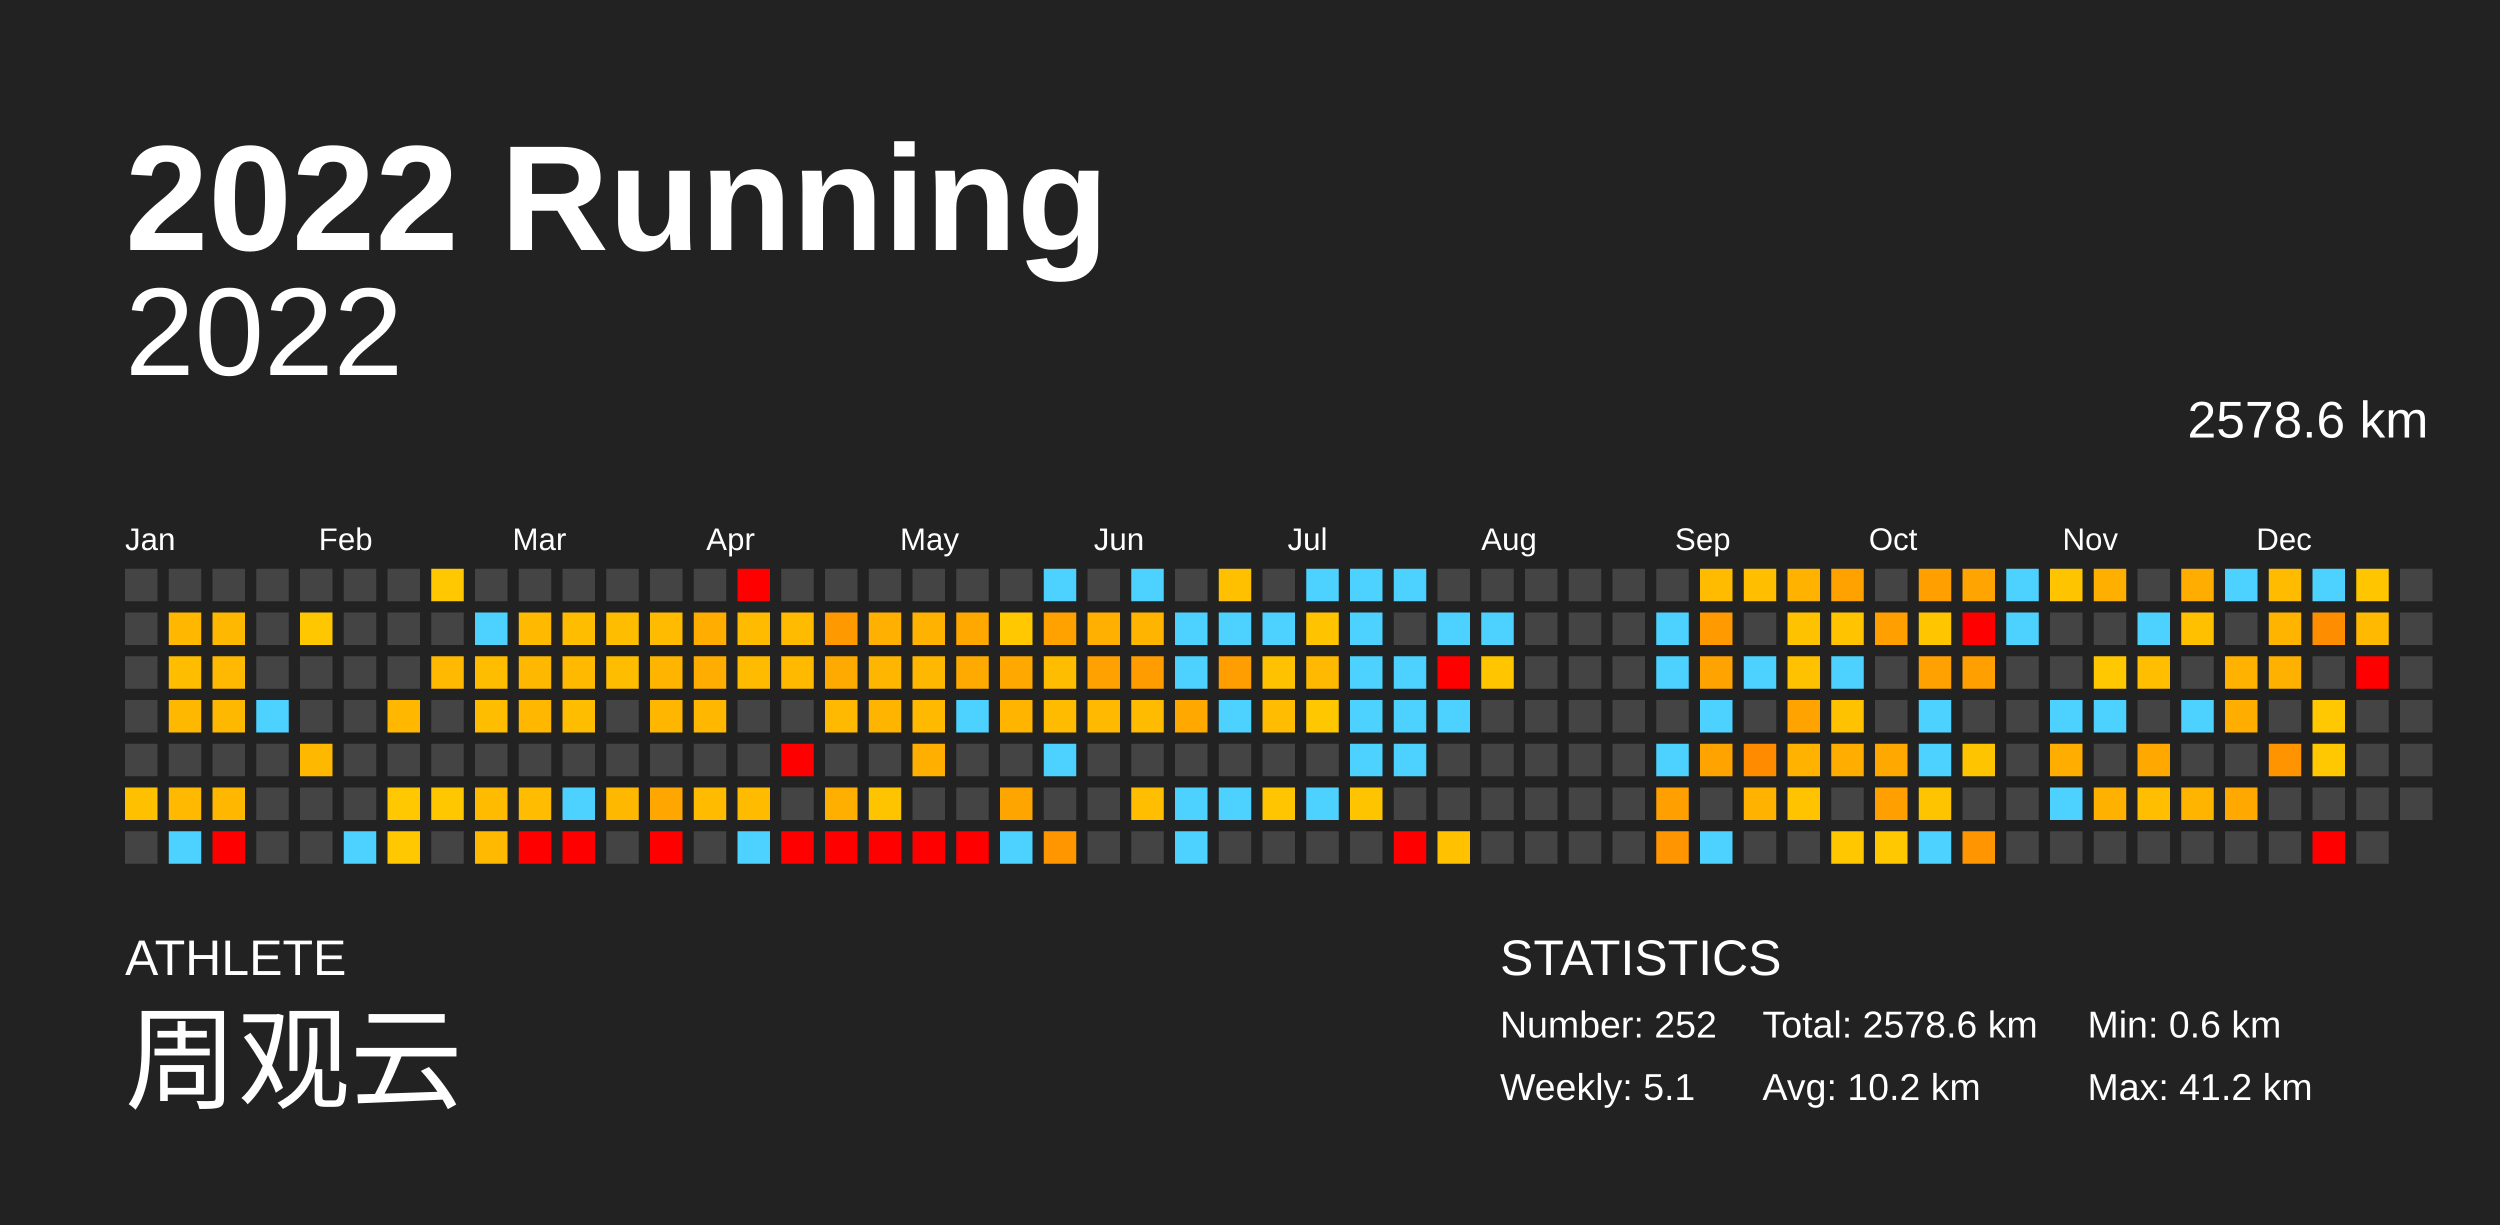
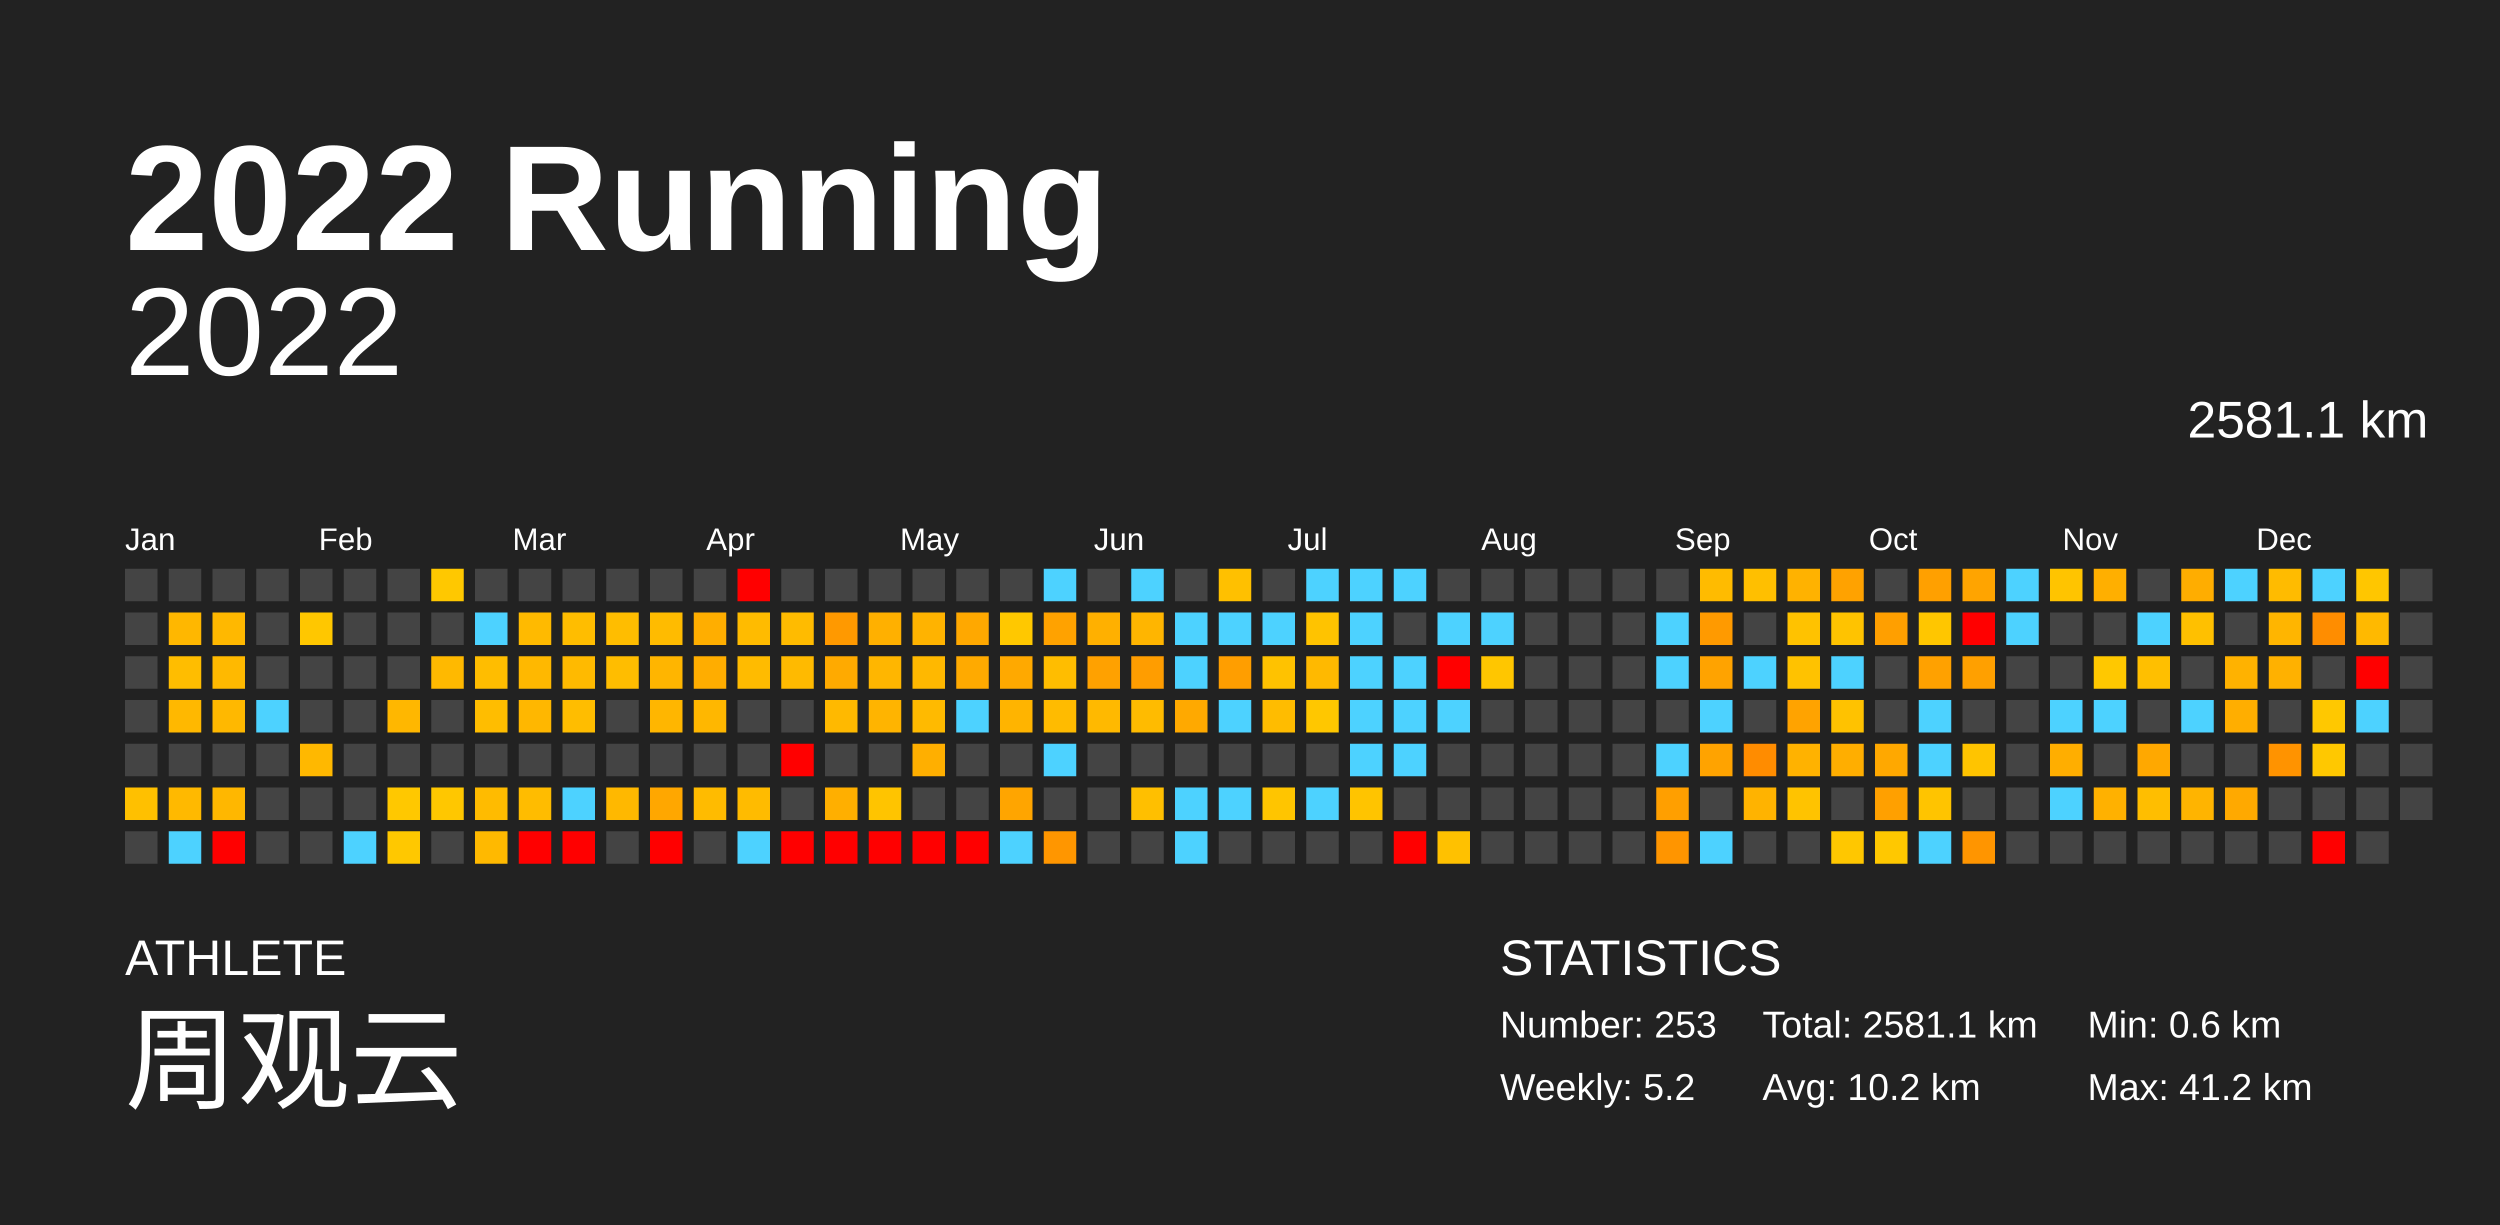
<svg xmlns="http://www.w3.org/2000/svg" baseProfile="full" height="98mm" version="1.1" viewBox="0,0,200,98" width="200mm">
  <defs />
  <rect fill="#222222" height="98" width="200" x="0" y="0" />
  <text fill="#FFFFFF" style="font-size:12px; font-family:Arial; font-weight:bold;" x="10" y="20">2022 Running</text>
  <text fill="#FFFFFF" style="font-size:4px; font-family:Arial" x="10" y="78">ATHLETE</text>
  <text fill="#FFFFFF" style="font-size:9px; font-family:Arial" x="10" y="88">周观云</text>
  <text fill="#FFFFFF" style="font-size:4px; font-family:Arial" x="120" y="78">STATISTICS</text>
-   <text fill="#FFFFFF" style="font-size:3px; font-family:Arial" x="120" y="83">Number: 252</text>
-   <text fill="#FFFFFF" style="font-size:3px; font-family:Arial" x="120" y="88">Weekly: 5.1</text>
-   <text fill="#FFFFFF" style="font-size:3px; font-family:Arial" x="141" y="83">Total: 2578.6 km</text>
+   <text fill="#FFFFFF" style="font-size:3px; font-family:Arial" x="120" y="83">Number: 253</text>
+   <text fill="#FFFFFF" style="font-size:3px; font-family:Arial" x="120" y="88">Weekly: 5.2</text>
+   <text fill="#FFFFFF" style="font-size:3px; font-family:Arial" x="141" y="83">Total: 2581.1 km</text>
  <text fill="#FFFFFF" style="font-size:3px; font-family:Arial" x="141" y="88">Avg: 10.2 km</text>
  <text fill="#FFFFFF" style="font-size:3px; font-family:Arial" x="167" y="83">Min: 0.6 km</text>
  <text fill="#FFFFFF" style="font-size:3px; font-family:Arial" x="167" y="88">Max: 41.2 km</text>
  <text alignment-baseline="hanging" fill="#FFFFFF" style="font-size:10.0px; font-family:Arial;" x="10" y="30">2022</text>
-   <text alignment-baseline="hanging" fill="#FFFFFF" style="font-size:4.125px; font-family:Arial;" x="175" y="35">2578.6 km</text>
+   <text alignment-baseline="hanging" fill="#FFFFFF" style="font-size:4.125px; font-family:Arial;" x="175" y="35">2581.1 km</text>
  <text fill="#FFFFFF" style="font-size:2.5px; font-family:Arial" x="10.0" y="44">Jan</text>
  <text fill="#FFFFFF" style="font-size:2.5px; font-family:Arial" x="25.5" y="44">Feb</text>
  <text fill="#FFFFFF" style="font-size:2.5px; font-family:Arial" x="41.0" y="44">Mar</text>
  <text fill="#FFFFFF" style="font-size:2.5px; font-family:Arial" x="56.5" y="44">Apr</text>
  <text fill="#FFFFFF" style="font-size:2.5px; font-family:Arial" x="72.0" y="44">May</text>
  <text fill="#FFFFFF" style="font-size:2.5px; font-family:Arial" x="87.5" y="44">Jun</text>
  <text fill="#FFFFFF" style="font-size:2.5px; font-family:Arial" x="103.0" y="44">Jul</text>
  <text fill="#FFFFFF" style="font-size:2.5px; font-family:Arial" x="118.5" y="44">Aug</text>
  <text fill="#FFFFFF" style="font-size:2.5px; font-family:Arial" x="134.0" y="44">Sep</text>
  <text fill="#FFFFFF" style="font-size:2.5px; font-family:Arial" x="149.5" y="44">Oct</text>
  <text fill="#FFFFFF" style="font-size:2.5px; font-family:Arial" x="165.0" y="44">Nov</text>
  <text fill="#FFFFFF" style="font-size:2.5px; font-family:Arial" x="180.5" y="44">Dec</text>
  <rect fill="#444444" height="2.6" width="2.6" x="10.0" y="45.5" />
  <rect fill="#444444" height="2.6" width="2.6" x="10.0" y="49.0" />
  <rect fill="#444444" height="2.6" width="2.6" x="10.0" y="52.5" />
  <rect fill="#444444" height="2.6" width="2.6" x="10.0" y="56.0" />
  <rect fill="#444444" height="2.6" width="2.6" x="10.0" y="59.5" />
  <rect fill="#ffc000" height="2.6" width="2.6" x="10.0" y="63.0" />
  <rect fill="#444444" height="2.6" width="2.6" x="10.0" y="66.5" />
  <rect fill="#444444" height="2.6" width="2.6" x="13.5" y="45.5" />
  <rect fill="#ffb700" height="2.6" width="2.6" x="13.5" y="49.0" />
  <rect fill="#ffbd00" height="2.6" width="2.6" x="13.5" y="52.5" />
  <rect fill="#ffb800" height="2.6" width="2.6" x="13.5" y="56.0" />
  <rect fill="#444444" height="2.6" width="2.6" x="13.5" y="59.5" />
  <rect fill="#ffb900" height="2.6" width="2.6" x="13.5" y="63.0" />
  <rect fill="#4dd2ff" height="2.6" width="2.6" x="13.5" y="66.5" />
  <rect fill="#444444" height="2.6" width="2.6" x="17.0" y="45.5" />
  <rect fill="#ffb800" height="2.6" width="2.6" x="17.0" y="49.0" />
  <rect fill="#ffb900" height="2.6" width="2.6" x="17.0" y="52.5" />
  <rect fill="#ffb800" height="2.6" width="2.6" x="17.0" y="56.0" />
  <rect fill="#444444" height="2.6" width="2.6" x="17.0" y="59.5" />
  <rect fill="#ffb700" height="2.6" width="2.6" x="17.0" y="63.0" />
  <rect fill="red" height="2.6" width="2.6" x="17.0" y="66.5" />
  <rect fill="#444444" height="2.6" width="2.6" x="20.5" y="45.5" />
  <rect fill="#444444" height="2.6" width="2.6" x="20.5" y="49.0" />
  <rect fill="#444444" height="2.6" width="2.6" x="20.5" y="52.5" />
  <rect fill="#4dd2ff" height="2.6" width="2.6" x="20.5" y="56.0" />
  <rect fill="#444444" height="2.6" width="2.6" x="20.5" y="59.5" />
  <rect fill="#444444" height="2.6" width="2.6" x="20.5" y="63.0" />
  <rect fill="#444444" height="2.6" width="2.6" x="20.5" y="66.5" />
  <rect fill="#444444" height="2.6" width="2.6" x="24.0" y="45.5" />
  <rect fill="#ffc700" height="2.6" width="2.6" x="24.0" y="49.0" />
  <rect fill="#444444" height="2.6" width="2.6" x="24.0" y="52.5" />
  <rect fill="#444444" height="2.6" width="2.6" x="24.0" y="56.0" />
  <rect fill="#ffb800" height="2.6" width="2.6" x="24.0" y="59.5" />
  <rect fill="#444444" height="2.6" width="2.6" x="24.0" y="63.0" />
  <rect fill="#444444" height="2.6" width="2.6" x="24.0" y="66.5" />
  <rect fill="#444444" height="2.6" width="2.6" x="27.5" y="45.5" />
  <rect fill="#444444" height="2.6" width="2.6" x="27.5" y="49.0" />
  <rect fill="#444444" height="2.6" width="2.6" x="27.5" y="52.5" />
  <rect fill="#444444" height="2.6" width="2.6" x="27.5" y="56.0" />
  <rect fill="#444444" height="2.6" width="2.6" x="27.5" y="59.5" />
  <rect fill="#444444" height="2.6" width="2.6" x="27.5" y="63.0" />
  <rect fill="#4dd2ff" height="2.6" width="2.6" x="27.5" y="66.5" />
  <rect fill="#444444" height="2.6" width="2.6" x="31.0" y="45.5" />
  <rect fill="#444444" height="2.6" width="2.6" x="31.0" y="49.0" />
  <rect fill="#444444" height="2.6" width="2.6" x="31.0" y="52.5" />
  <rect fill="#ffb700" height="2.6" width="2.6" x="31.0" y="56.0" />
  <rect fill="#444444" height="2.6" width="2.6" x="31.0" y="59.5" />
  <rect fill="#ffc800" height="2.6" width="2.6" x="31.0" y="63.0" />
  <rect fill="#ffc800" height="2.6" width="2.6" x="31.0" y="66.5" />
  <rect fill="#ffc800" height="2.6" width="2.6" x="34.5" y="45.5" />
  <rect fill="#444444" height="2.6" width="2.6" x="34.5" y="49.0" />
  <rect fill="#ffb900" height="2.6" width="2.6" x="34.5" y="52.5" />
  <rect fill="#444444" height="2.6" width="2.6" x="34.5" y="56.0" />
  <rect fill="#444444" height="2.6" width="2.6" x="34.5" y="59.5" />
  <rect fill="#ffc700" height="2.6" width="2.6" x="34.5" y="63.0" />
  <rect fill="#444444" height="2.6" width="2.6" x="34.5" y="66.5" />
  <rect fill="#444444" height="2.6" width="2.6" x="38.0" y="45.5" />
  <rect fill="#4dd2ff" height="2.6" width="2.6" x="38.0" y="49.0" />
  <rect fill="#ffbd00" height="2.6" width="2.6" x="38.0" y="52.5" />
  <rect fill="#ffbd00" height="2.6" width="2.6" x="38.0" y="56.0" />
  <rect fill="#444444" height="2.6" width="2.6" x="38.0" y="59.5" />
  <rect fill="#ffbb00" height="2.6" width="2.6" x="38.0" y="63.0" />
  <rect fill="#ffb900" height="2.6" width="2.6" x="38.0" y="66.5" />
  <rect fill="#444444" height="2.6" width="2.6" x="41.5" y="45.5" />
  <rect fill="#ffba00" height="2.6" width="2.6" x="41.5" y="49.0" />
  <rect fill="#ffb800" height="2.6" width="2.6" x="41.5" y="52.5" />
  <rect fill="#ffb700" height="2.6" width="2.6" x="41.5" y="56.0" />
  <rect fill="#444444" height="2.6" width="2.6" x="41.5" y="59.5" />
  <rect fill="#ffbc00" height="2.6" width="2.6" x="41.5" y="63.0" />
  <rect fill="red" height="2.6" width="2.6" x="41.5" y="66.5" />
  <rect fill="#444444" height="2.6" width="2.6" x="45.0" y="45.5" />
  <rect fill="#ffbd00" height="2.6" width="2.6" x="45.0" y="49.0" />
  <rect fill="#ffba00" height="2.6" width="2.6" x="45.0" y="52.5" />
  <rect fill="#ffbd00" height="2.6" width="2.6" x="45.0" y="56.0" />
  <rect fill="#444444" height="2.6" width="2.6" x="45.0" y="59.5" />
  <rect fill="#4dd2ff" height="2.6" width="2.6" x="45.0" y="63.0" />
  <rect fill="red" height="2.6" width="2.6" x="45.0" y="66.5" />
  <rect fill="#444444" height="2.6" width="2.6" x="48.5" y="45.5" />
  <rect fill="#ffbd00" height="2.6" width="2.6" x="48.5" y="49.0" />
  <rect fill="#ffbd00" height="2.6" width="2.6" x="48.5" y="52.5" />
  <rect fill="#444444" height="2.6" width="2.6" x="48.5" y="56.0" />
  <rect fill="#444444" height="2.6" width="2.6" x="48.5" y="59.5" />
  <rect fill="#ffb800" height="2.6" width="2.6" x="48.5" y="63.0" />
  <rect fill="#444444" height="2.6" width="2.6" x="48.5" y="66.5" />
  <rect fill="#444444" height="2.6" width="2.6" x="52.0" y="45.5" />
  <rect fill="#ffbb00" height="2.6" width="2.6" x="52.0" y="49.0" />
  <rect fill="#ffb500" height="2.6" width="2.6" x="52.0" y="52.5" />
  <rect fill="#ffb600" height="2.6" width="2.6" x="52.0" y="56.0" />
  <rect fill="#444444" height="2.6" width="2.6" x="52.0" y="59.5" />
  <rect fill="#ffa700" height="2.6" width="2.6" x="52.0" y="63.0" />
  <rect fill="red" height="2.6" width="2.6" x="52.0" y="66.5" />
  <rect fill="#444444" height="2.6" width="2.6" x="55.5" y="45.5" />
  <rect fill="#ffae00" height="2.6" width="2.6" x="55.5" y="49.0" />
  <rect fill="#ffad00" height="2.6" width="2.6" x="55.5" y="52.5" />
  <rect fill="#ffb700" height="2.6" width="2.6" x="55.5" y="56.0" />
  <rect fill="#444444" height="2.6" width="2.6" x="55.5" y="59.5" />
  <rect fill="#ffbb00" height="2.6" width="2.6" x="55.5" y="63.0" />
  <rect fill="#444444" height="2.6" width="2.6" x="55.5" y="66.5" />
  <rect fill="red" height="2.6" width="2.6" x="59.0" y="45.5" />
  <rect fill="#ffbb00" height="2.6" width="2.6" x="59.0" y="49.0" />
  <rect fill="#ffbb00" height="2.6" width="2.6" x="59.0" y="52.5" />
  <rect fill="#444444" height="2.6" width="2.6" x="59.0" y="56.0" />
  <rect fill="#444444" height="2.6" width="2.6" x="59.0" y="59.5" />
  <rect fill="#ffbb00" height="2.6" width="2.6" x="59.0" y="63.0" />
  <rect fill="#4dd2ff" height="2.6" width="2.6" x="59.0" y="66.5" />
  <rect fill="#444444" height="2.6" width="2.6" x="62.5" y="45.5" />
  <rect fill="#ffbb00" height="2.6" width="2.6" x="62.5" y="49.0" />
  <rect fill="#ffba00" height="2.6" width="2.6" x="62.5" y="52.5" />
  <rect fill="#444444" height="2.6" width="2.6" x="62.5" y="56.0" />
  <rect fill="red" height="2.6" width="2.6" x="62.5" y="59.5" />
  <rect fill="#444444" height="2.6" width="2.6" x="62.5" y="63.0" />
  <rect fill="red" height="2.6" width="2.6" x="62.5" y="66.5" />
  <rect fill="#444444" height="2.6" width="2.6" x="66.0" y="45.5" />
  <rect fill="#ff9900" height="2.6" width="2.6" x="66.0" y="49.0" />
  <rect fill="#ffaa00" height="2.6" width="2.6" x="66.0" y="52.5" />
  <rect fill="#ffb900" height="2.6" width="2.6" x="66.0" y="56.0" />
  <rect fill="#444444" height="2.6" width="2.6" x="66.0" y="59.5" />
  <rect fill="#ffaf00" height="2.6" width="2.6" x="66.0" y="63.0" />
  <rect fill="red" height="2.6" width="2.6" x="66.0" y="66.5" />
  <rect fill="#444444" height="2.6" width="2.6" x="69.5" y="45.5" />
  <rect fill="#ffb000" height="2.6" width="2.6" x="69.5" y="49.0" />
  <rect fill="#ffb600" height="2.6" width="2.6" x="69.5" y="52.5" />
  <rect fill="#ffb400" height="2.6" width="2.6" x="69.5" y="56.0" />
  <rect fill="#444444" height="2.6" width="2.6" x="69.5" y="59.5" />
  <rect fill="#ffc400" height="2.6" width="2.6" x="69.5" y="63.0" />
  <rect fill="red" height="2.6" width="2.6" x="69.5" y="66.5" />
  <rect fill="#444444" height="2.6" width="2.6" x="73.0" y="45.5" />
  <rect fill="#ffb300" height="2.6" width="2.6" x="73.0" y="49.0" />
  <rect fill="#ffb800" height="2.6" width="2.6" x="73.0" y="52.5" />
  <rect fill="#ffba00" height="2.6" width="2.6" x="73.0" y="56.0" />
  <rect fill="#ffaf00" height="2.6" width="2.6" x="73.0" y="59.5" />
  <rect fill="#444444" height="2.6" width="2.6" x="73.0" y="63.0" />
  <rect fill="red" height="2.6" width="2.6" x="73.0" y="66.5" />
  <rect fill="#444444" height="2.6" width="2.6" x="76.5" y="45.5" />
  <rect fill="#ffa800" height="2.6" width="2.6" x="76.5" y="49.0" />
  <rect fill="#ffaa00" height="2.6" width="2.6" x="76.5" y="52.5" />
  <rect fill="#4dd2ff" height="2.6" width="2.6" x="76.5" y="56.0" />
  <rect fill="#444444" height="2.6" width="2.6" x="76.5" y="59.5" />
  <rect fill="#444444" height="2.6" width="2.6" x="76.5" y="63.0" />
  <rect fill="red" height="2.6" width="2.6" x="76.5" y="66.5" />
  <rect fill="#444444" height="2.6" width="2.6" x="80.0" y="45.5" />
  <rect fill="#ffc800" height="2.6" width="2.6" x="80.0" y="49.0" />
  <rect fill="#ffa900" height="2.6" width="2.6" x="80.0" y="52.5" />
  <rect fill="#ffb400" height="2.6" width="2.6" x="80.0" y="56.0" />
  <rect fill="#444444" height="2.6" width="2.6" x="80.0" y="59.5" />
  <rect fill="#ffa500" height="2.6" width="2.6" x="80.0" y="63.0" />
  <rect fill="#4dd2ff" height="2.6" width="2.6" x="80.0" y="66.5" />
  <rect fill="#4dd2ff" height="2.6" width="2.6" x="83.5" y="45.5" />
  <rect fill="#ffa200" height="2.6" width="2.6" x="83.5" y="49.0" />
  <rect fill="#ffbd00" height="2.6" width="2.6" x="83.5" y="52.5" />
  <rect fill="#ffbb00" height="2.6" width="2.6" x="83.5" y="56.0" />
  <rect fill="#4dd2ff" height="2.6" width="2.6" x="83.5" y="59.5" />
  <rect fill="#444444" height="2.6" width="2.6" x="83.5" y="63.0" />
  <rect fill="#ff9600" height="2.6" width="2.6" x="83.5" y="66.5" />
  <rect fill="#444444" height="2.6" width="2.6" x="87.0" y="45.5" />
  <rect fill="#ffb000" height="2.6" width="2.6" x="87.0" y="49.0" />
  <rect fill="#ffa100" height="2.6" width="2.6" x="87.0" y="52.5" />
  <rect fill="#ffb900" height="2.6" width="2.6" x="87.0" y="56.0" />
  <rect fill="#444444" height="2.6" width="2.6" x="87.0" y="59.5" />
  <rect fill="#444444" height="2.6" width="2.6" x="87.0" y="63.0" />
  <rect fill="#444444" height="2.6" width="2.6" x="87.0" y="66.5" />
  <rect fill="#4dd2ff" height="2.6" width="2.6" x="90.5" y="45.5" />
  <rect fill="#ffb500" height="2.6" width="2.6" x="90.5" y="49.0" />
  <rect fill="#ff9d00" height="2.6" width="2.6" x="90.5" y="52.5" />
  <rect fill="#ffbb00" height="2.6" width="2.6" x="90.5" y="56.0" />
  <rect fill="#444444" height="2.6" width="2.6" x="90.5" y="59.5" />
  <rect fill="#ffbf00" height="2.6" width="2.6" x="90.5" y="63.0" />
  <rect fill="#444444" height="2.6" width="2.6" x="90.5" y="66.5" />
  <rect fill="#444444" height="2.6" width="2.6" x="94.0" y="45.5" />
  <rect fill="#4dd2ff" height="2.6" width="2.6" x="94.0" y="49.0" />
  <rect fill="#4dd2ff" height="2.6" width="2.6" x="94.0" y="52.5" />
  <rect fill="#ffa900" height="2.6" width="2.6" x="94.0" y="56.0" />
  <rect fill="#444444" height="2.6" width="2.6" x="94.0" y="59.5" />
  <rect fill="#4dd2ff" height="2.6" width="2.6" x="94.0" y="63.0" />
  <rect fill="#4dd2ff" height="2.6" width="2.6" x="94.0" y="66.5" />
  <rect fill="#ffc000" height="2.6" width="2.6" x="97.5" y="45.5" />
  <rect fill="#4dd2ff" height="2.6" width="2.6" x="97.5" y="49.0" />
  <rect fill="#ff9e00" height="2.6" width="2.6" x="97.5" y="52.5" />
  <rect fill="#4dd2ff" height="2.6" width="2.6" x="97.5" y="56.0" />
  <rect fill="#444444" height="2.6" width="2.6" x="97.5" y="59.5" />
  <rect fill="#4dd2ff" height="2.6" width="2.6" x="97.5" y="63.0" />
  <rect fill="#444444" height="2.6" width="2.6" x="97.5" y="66.5" />
  <rect fill="#444444" height="2.6" width="2.6" x="101.0" y="45.5" />
  <rect fill="#4dd2ff" height="2.6" width="2.6" x="101.0" y="49.0" />
  <rect fill="#ffc200" height="2.6" width="2.6" x="101.0" y="52.5" />
  <rect fill="#ffbc00" height="2.6" width="2.6" x="101.0" y="56.0" />
  <rect fill="#444444" height="2.6" width="2.6" x="101.0" y="59.5" />
  <rect fill="#ffc500" height="2.6" width="2.6" x="101.0" y="63.0" />
  <rect fill="#444444" height="2.6" width="2.6" x="101.0" y="66.5" />
  <rect fill="#4dd2ff" height="2.6" width="2.6" x="104.5" y="45.5" />
  <rect fill="#ffc300" height="2.6" width="2.6" x="104.5" y="49.0" />
  <rect fill="#ffb900" height="2.6" width="2.6" x="104.5" y="52.5" />
  <rect fill="#ffc700" height="2.6" width="2.6" x="104.5" y="56.0" />
  <rect fill="#444444" height="2.6" width="2.6" x="104.5" y="59.5" />
  <rect fill="#4dd2ff" height="2.6" width="2.6" x="104.5" y="63.0" />
  <rect fill="#444444" height="2.6" width="2.6" x="104.5" y="66.5" />
  <rect fill="#4dd2ff" height="2.6" width="2.6" x="108.0" y="45.5" />
  <rect fill="#4dd2ff" height="2.6" width="2.6" x="108.0" y="49.0" />
  <rect fill="#4dd2ff" height="2.6" width="2.6" x="108.0" y="52.5" />
  <rect fill="#4dd2ff" height="2.6" width="2.6" x="108.0" y="56.0" />
  <rect fill="#4dd2ff" height="2.6" width="2.6" x="108.0" y="59.5" />
  <rect fill="#ffc400" height="2.6" width="2.6" x="108.0" y="63.0" />
  <rect fill="#444444" height="2.6" width="2.6" x="108.0" y="66.5" />
  <rect fill="#4dd2ff" height="2.6" width="2.6" x="111.5" y="45.5" />
  <rect fill="#444444" height="2.6" width="2.6" x="111.5" y="49.0" />
  <rect fill="#4dd2ff" height="2.6" width="2.6" x="111.5" y="52.5" />
  <rect fill="#4dd2ff" height="2.6" width="2.6" x="111.5" y="56.0" />
  <rect fill="#4dd2ff" height="2.6" width="2.6" x="111.5" y="59.5" />
  <rect fill="#444444" height="2.6" width="2.6" x="111.5" y="63.0" />
  <rect fill="red" height="2.6" width="2.6" x="111.5" y="66.5" />
  <rect fill="#444444" height="2.6" width="2.6" x="115.0" y="45.5" />
  <rect fill="#4dd2ff" height="2.6" width="2.6" x="115.0" y="49.0" />
  <rect fill="red" height="2.6" width="2.6" x="115.0" y="52.5" />
  <rect fill="#4dd2ff" height="2.6" width="2.6" x="115.0" y="56.0" />
  <rect fill="#444444" height="2.6" width="2.6" x="115.0" y="59.5" />
  <rect fill="#444444" height="2.6" width="2.6" x="115.0" y="63.0" />
  <rect fill="#ffc100" height="2.6" width="2.6" x="115.0" y="66.5" />
  <rect fill="#444444" height="2.6" width="2.6" x="118.5" y="45.5" />
  <rect fill="#4dd2ff" height="2.6" width="2.6" x="118.5" y="49.0" />
  <rect fill="#ffc600" height="2.6" width="2.6" x="118.5" y="52.5" />
  <rect fill="#444444" height="2.6" width="2.6" x="118.5" y="56.0" />
  <rect fill="#444444" height="2.6" width="2.6" x="118.5" y="59.5" />
  <rect fill="#444444" height="2.6" width="2.6" x="118.5" y="63.0" />
  <rect fill="#444444" height="2.6" width="2.6" x="118.5" y="66.5" />
  <rect fill="#444444" height="2.6" width="2.6" x="122.0" y="45.5" />
  <rect fill="#444444" height="2.6" width="2.6" x="122.0" y="49.0" />
  <rect fill="#444444" height="2.6" width="2.6" x="122.0" y="52.5" />
  <rect fill="#444444" height="2.6" width="2.6" x="122.0" y="56.0" />
  <rect fill="#444444" height="2.6" width="2.6" x="122.0" y="59.5" />
  <rect fill="#444444" height="2.6" width="2.6" x="122.0" y="63.0" />
  <rect fill="#444444" height="2.6" width="2.6" x="122.0" y="66.5" />
  <rect fill="#444444" height="2.6" width="2.6" x="125.5" y="45.5" />
  <rect fill="#444444" height="2.6" width="2.6" x="125.5" y="49.0" />
  <rect fill="#444444" height="2.6" width="2.6" x="125.5" y="52.5" />
  <rect fill="#444444" height="2.6" width="2.6" x="125.5" y="56.0" />
  <rect fill="#444444" height="2.6" width="2.6" x="125.5" y="59.5" />
  <rect fill="#444444" height="2.6" width="2.6" x="125.5" y="63.0" />
  <rect fill="#444444" height="2.6" width="2.6" x="125.5" y="66.5" />
  <rect fill="#444444" height="2.6" width="2.6" x="129.0" y="45.5" />
  <rect fill="#444444" height="2.6" width="2.6" x="129.0" y="49.0" />
  <rect fill="#444444" height="2.6" width="2.6" x="129.0" y="52.5" />
  <rect fill="#444444" height="2.6" width="2.6" x="129.0" y="56.0" />
  <rect fill="#444444" height="2.6" width="2.6" x="129.0" y="59.5" />
  <rect fill="#444444" height="2.6" width="2.6" x="129.0" y="63.0" />
  <rect fill="#444444" height="2.6" width="2.6" x="129.0" y="66.5" />
  <rect fill="#444444" height="2.6" width="2.6" x="132.5" y="45.5" />
  <rect fill="#4dd2ff" height="2.6" width="2.6" x="132.5" y="49.0" />
  <rect fill="#4dd2ff" height="2.6" width="2.6" x="132.5" y="52.5" />
  <rect fill="#444444" height="2.6" width="2.6" x="132.5" y="56.0" />
  <rect fill="#4dd2ff" height="2.6" width="2.6" x="132.5" y="59.5" />
  <rect fill="#ff9f00" height="2.6" width="2.6" x="132.5" y="63.0" />
  <rect fill="#ff9500" height="2.6" width="2.6" x="132.5" y="66.5" />
  <rect fill="#ffbb00" height="2.6" width="2.6" x="136.0" y="45.5" />
  <rect fill="#ff9a00" height="2.6" width="2.6" x="136.0" y="49.0" />
  <rect fill="#ffa300" height="2.6" width="2.6" x="136.0" y="52.5" />
  <rect fill="#4dd2ff" height="2.6" width="2.6" x="136.0" y="56.0" />
  <rect fill="#ffa300" height="2.6" width="2.6" x="136.0" y="59.5" />
  <rect fill="#444444" height="2.6" width="2.6" x="136.0" y="63.0" />
  <rect fill="#4dd2ff" height="2.6" width="2.6" x="136.0" y="66.5" />
  <rect fill="#ffbf00" height="2.6" width="2.6" x="139.5" y="45.5" />
  <rect fill="#444444" height="2.6" width="2.6" x="139.5" y="49.0" />
  <rect fill="#4dd2ff" height="2.6" width="2.6" x="139.5" y="52.5" />
  <rect fill="#444444" height="2.6" width="2.6" x="139.5" y="56.0" />
  <rect fill="#ff8c00" height="2.6" width="2.6" x="139.5" y="59.5" />
  <rect fill="#ffb300" height="2.6" width="2.6" x="139.5" y="63.0" />
  <rect fill="#444444" height="2.6" width="2.6" x="139.5" y="66.5" />
  <rect fill="#ffb200" height="2.6" width="2.6" x="143.0" y="45.5" />
  <rect fill="#ffc200" height="2.6" width="2.6" x="143.0" y="49.0" />
  <rect fill="#ffc200" height="2.6" width="2.6" x="143.0" y="52.5" />
  <rect fill="#ffa300" height="2.6" width="2.6" x="143.0" y="56.0" />
  <rect fill="#ffb200" height="2.6" width="2.6" x="143.0" y="59.5" />
  <rect fill="#ffc300" height="2.6" width="2.6" x="143.0" y="63.0" />
  <rect fill="#444444" height="2.6" width="2.6" x="143.0" y="66.5" />
  <rect fill="#ffa200" height="2.6" width="2.6" x="146.5" y="45.5" />
  <rect fill="#ffc300" height="2.6" width="2.6" x="146.5" y="49.0" />
  <rect fill="#4dd2ff" height="2.6" width="2.6" x="146.5" y="52.5" />
  <rect fill="#ffc200" height="2.6" width="2.6" x="146.5" y="56.0" />
  <rect fill="#ffae00" height="2.6" width="2.6" x="146.5" y="59.5" />
  <rect fill="#444444" height="2.6" width="2.6" x="146.5" y="63.0" />
  <rect fill="#ffc700" height="2.6" width="2.6" x="146.5" y="66.5" />
  <rect fill="#444444" height="2.6" width="2.6" x="150.0" y="45.5" />
  <rect fill="#ff9f00" height="2.6" width="2.6" x="150.0" y="49.0" />
  <rect fill="#444444" height="2.6" width="2.6" x="150.0" y="52.5" />
  <rect fill="#444444" height="2.6" width="2.6" x="150.0" y="56.0" />
  <rect fill="#ffa800" height="2.6" width="2.6" x="150.0" y="59.5" />
  <rect fill="#ffa000" height="2.6" width="2.6" x="150.0" y="63.0" />
  <rect fill="#ffc800" height="2.6" width="2.6" x="150.0" y="66.5" />
  <rect fill="#ffa000" height="2.6" width="2.6" x="153.5" y="45.5" />
  <rect fill="#ffc600" height="2.6" width="2.6" x="153.5" y="49.0" />
  <rect fill="#ffa100" height="2.6" width="2.6" x="153.5" y="52.5" />
  <rect fill="#4dd2ff" height="2.6" width="2.6" x="153.5" y="56.0" />
  <rect fill="#4dd2ff" height="2.6" width="2.6" x="153.5" y="59.5" />
  <rect fill="#ffc400" height="2.6" width="2.6" x="153.5" y="63.0" />
  <rect fill="#4dd2ff" height="2.6" width="2.6" x="153.5" y="66.5" />
  <rect fill="#ffa400" height="2.6" width="2.6" x="157.0" y="45.5" />
  <rect fill="red" height="2.6" width="2.6" x="157.0" y="49.0" />
  <rect fill="#ffa000" height="2.6" width="2.6" x="157.0" y="52.5" />
  <rect fill="#444444" height="2.6" width="2.6" x="157.0" y="56.0" />
  <rect fill="#ffc400" height="2.6" width="2.6" x="157.0" y="59.5" />
  <rect fill="#444444" height="2.6" width="2.6" x="157.0" y="63.0" />
  <rect fill="#ff9500" height="2.6" width="2.6" x="157.0" y="66.5" />
  <rect fill="#4dd2ff" height="2.6" width="2.6" x="160.5" y="45.5" />
  <rect fill="#4dd2ff" height="2.6" width="2.6" x="160.5" y="49.0" />
  <rect fill="#444444" height="2.6" width="2.6" x="160.5" y="52.5" />
  <rect fill="#444444" height="2.6" width="2.6" x="160.5" y="56.0" />
  <rect fill="#444444" height="2.6" width="2.6" x="160.5" y="59.5" />
  <rect fill="#444444" height="2.6" width="2.6" x="160.5" y="63.0" />
  <rect fill="#444444" height="2.6" width="2.6" x="160.5" y="66.5" />
  <rect fill="#ffc400" height="2.6" width="2.6" x="164.0" y="45.5" />
  <rect fill="#444444" height="2.6" width="2.6" x="164.0" y="49.0" />
  <rect fill="#444444" height="2.6" width="2.6" x="164.0" y="52.5" />
  <rect fill="#4dd2ff" height="2.6" width="2.6" x="164.0" y="56.0" />
  <rect fill="#ffae00" height="2.6" width="2.6" x="164.0" y="59.5" />
  <rect fill="#4dd2ff" height="2.6" width="2.6" x="164.0" y="63.0" />
  <rect fill="#444444" height="2.6" width="2.6" x="164.0" y="66.5" />
  <rect fill="#ffaf00" height="2.6" width="2.6" x="167.5" y="45.5" />
  <rect fill="#444444" height="2.6" width="2.6" x="167.5" y="49.0" />
  <rect fill="#ffc800" height="2.6" width="2.6" x="167.5" y="52.5" />
  <rect fill="#4dd2ff" height="2.6" width="2.6" x="167.5" y="56.0" />
  <rect fill="#444444" height="2.6" width="2.6" x="167.5" y="59.5" />
  <rect fill="#ffb100" height="2.6" width="2.6" x="167.5" y="63.0" />
  <rect fill="#444444" height="2.6" width="2.6" x="167.5" y="66.5" />
  <rect fill="#444444" height="2.6" width="2.6" x="171.0" y="45.5" />
  <rect fill="#4dd2ff" height="2.6" width="2.6" x="171.0" y="49.0" />
  <rect fill="#ffbf00" height="2.6" width="2.6" x="171.0" y="52.5" />
  <rect fill="#444444" height="2.6" width="2.6" x="171.0" y="56.0" />
  <rect fill="#ffa800" height="2.6" width="2.6" x="171.0" y="59.5" />
  <rect fill="#ffbe00" height="2.6" width="2.6" x="171.0" y="63.0" />
  <rect fill="#444444" height="2.6" width="2.6" x="171.0" y="66.5" />
  <rect fill="#ffad00" height="2.6" width="2.6" x="174.5" y="45.5" />
  <rect fill="#ffc000" height="2.6" width="2.6" x="174.5" y="49.0" />
  <rect fill="#444444" height="2.6" width="2.6" x="174.5" y="52.5" />
  <rect fill="#4dd2ff" height="2.6" width="2.6" x="174.5" y="56.0" />
  <rect fill="#444444" height="2.6" width="2.6" x="174.5" y="59.5" />
  <rect fill="#ffb400" height="2.6" width="2.6" x="174.5" y="63.0" />
  <rect fill="#444444" height="2.6" width="2.6" x="174.5" y="66.5" />
  <rect fill="#4dd2ff" height="2.6" width="2.6" x="178.0" y="45.5" />
  <rect fill="#444444" height="2.6" width="2.6" x="178.0" y="49.0" />
  <rect fill="#ffb200" height="2.6" width="2.6" x="178.0" y="52.5" />
  <rect fill="#ffae00" height="2.6" width="2.6" x="178.0" y="56.0" />
  <rect fill="#444444" height="2.6" width="2.6" x="178.0" y="59.5" />
  <rect fill="#ffa900" height="2.6" width="2.6" x="178.0" y="63.0" />
  <rect fill="#444444" height="2.6" width="2.6" x="178.0" y="66.5" />
  <rect fill="#ffbb00" height="2.6" width="2.6" x="181.5" y="45.5" />
  <rect fill="#ffb500" height="2.6" width="2.6" x="181.5" y="49.0" />
  <rect fill="#ffb100" height="2.6" width="2.6" x="181.5" y="52.5" />
  <rect fill="#444444" height="2.6" width="2.6" x="181.5" y="56.0" />
  <rect fill="#ff9300" height="2.6" width="2.6" x="181.5" y="59.5" />
  <rect fill="#444444" height="2.6" width="2.6" x="181.5" y="63.0" />
  <rect fill="#444444" height="2.6" width="2.6" x="181.5" y="66.5" />
  <rect fill="#4dd2ff" height="2.6" width="2.6" x="185.0" y="45.5" />
  <rect fill="#ff8d00" height="2.6" width="2.6" x="185.0" y="49.0" />
  <rect fill="#444444" height="2.6" width="2.6" x="185.0" y="52.5" />
  <rect fill="#ffc800" height="2.6" width="2.6" x="185.0" y="56.0" />
  <rect fill="#ffc800" height="2.6" width="2.6" x="185.0" y="59.5" />
  <rect fill="#444444" height="2.6" width="2.6" x="185.0" y="63.0" />
  <rect fill="red" height="2.6" width="2.6" x="185.0" y="66.5" />
  <rect fill="#ffc600" height="2.6" width="2.6" x="188.5" y="45.5" />
  <rect fill="#ffb900" height="2.6" width="2.6" x="188.5" y="49.0" />
  <rect fill="red" height="2.6" width="2.6" x="188.5" y="52.5" />
-   <rect fill="#444444" height="2.6" width="2.6" x="188.5" y="56.0" />
+   <rect fill="#4dd2ff" height="2.6" width="2.6" x="188.5" y="56.0" />
  <rect fill="#444444" height="2.6" width="2.6" x="188.5" y="59.5" />
  <rect fill="#444444" height="2.6" width="2.6" x="188.5" y="63.0" />
  <rect fill="#444444" height="2.6" width="2.6" x="188.5" y="66.5" />
  <rect fill="#444444" height="2.6" width="2.6" x="192.0" y="45.5" />
  <rect fill="#444444" height="2.6" width="2.6" x="192.0" y="49.0" />
  <rect fill="#444444" height="2.6" width="2.6" x="192.0" y="52.5" />
  <rect fill="#444444" height="2.6" width="2.6" x="192.0" y="56.0" />
  <rect fill="#444444" height="2.6" width="2.6" x="192.0" y="59.5" />
  <rect fill="#444444" height="2.6" width="2.6" x="192.0" y="63.0" />
</svg>
